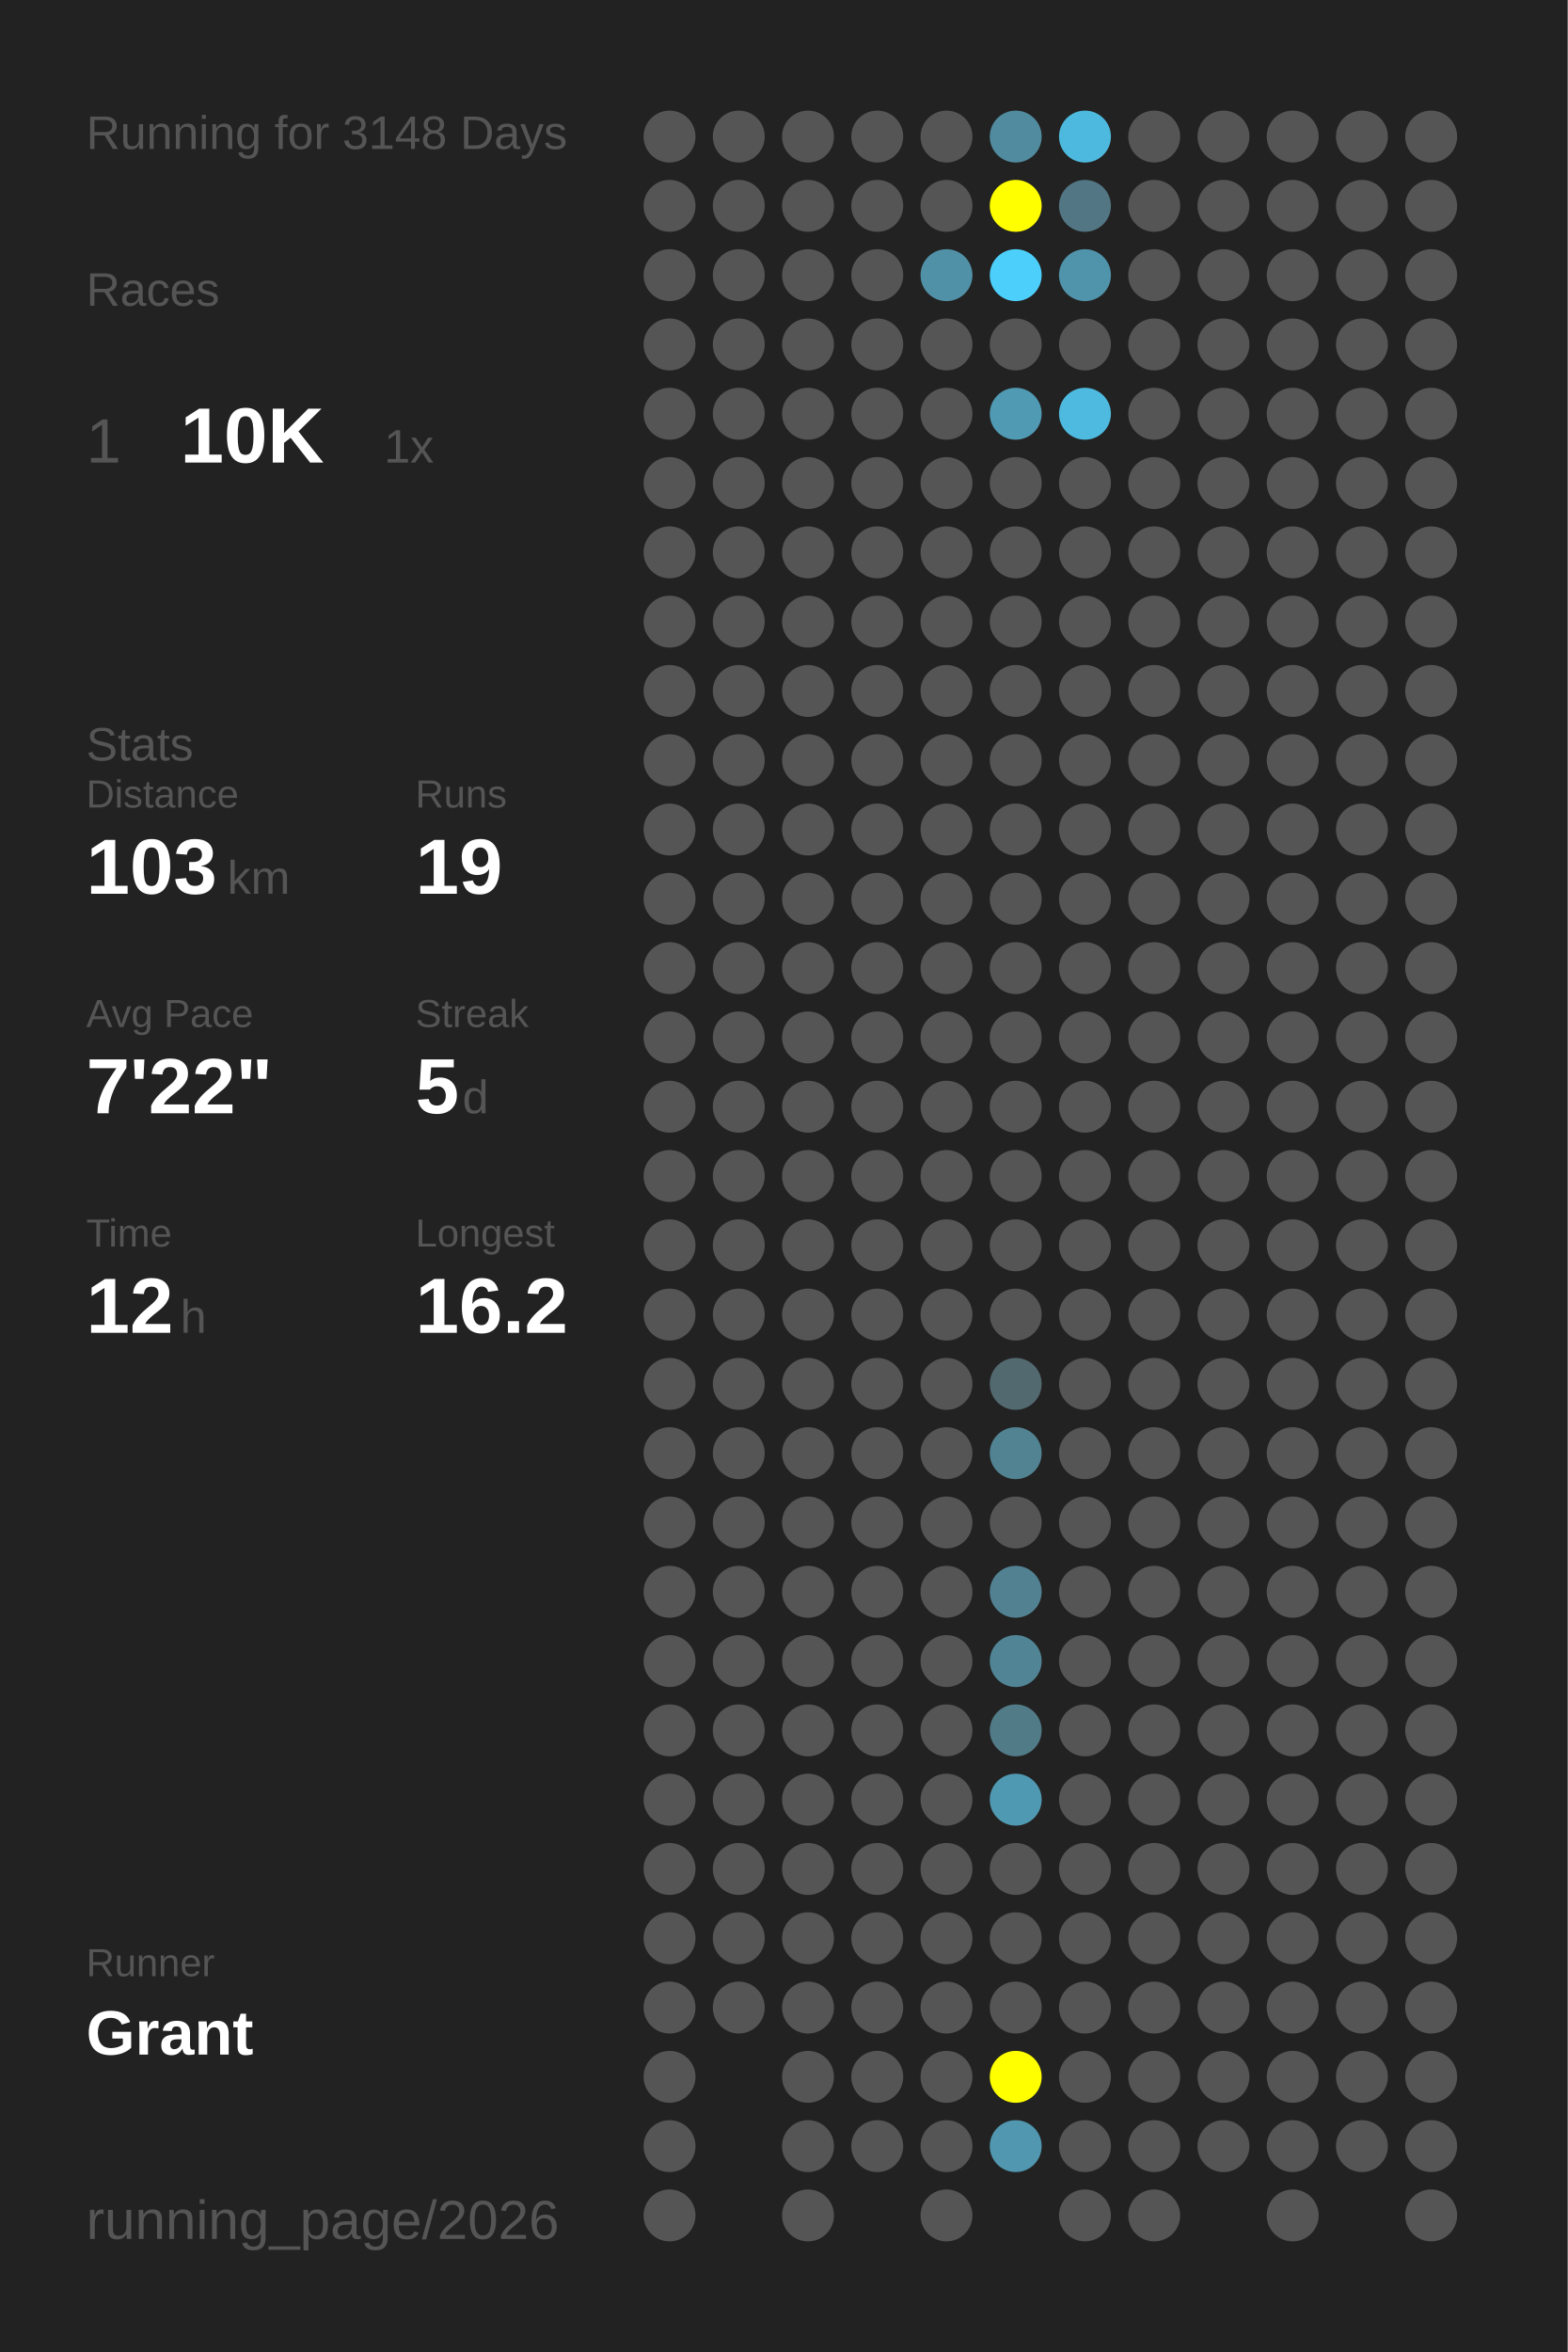
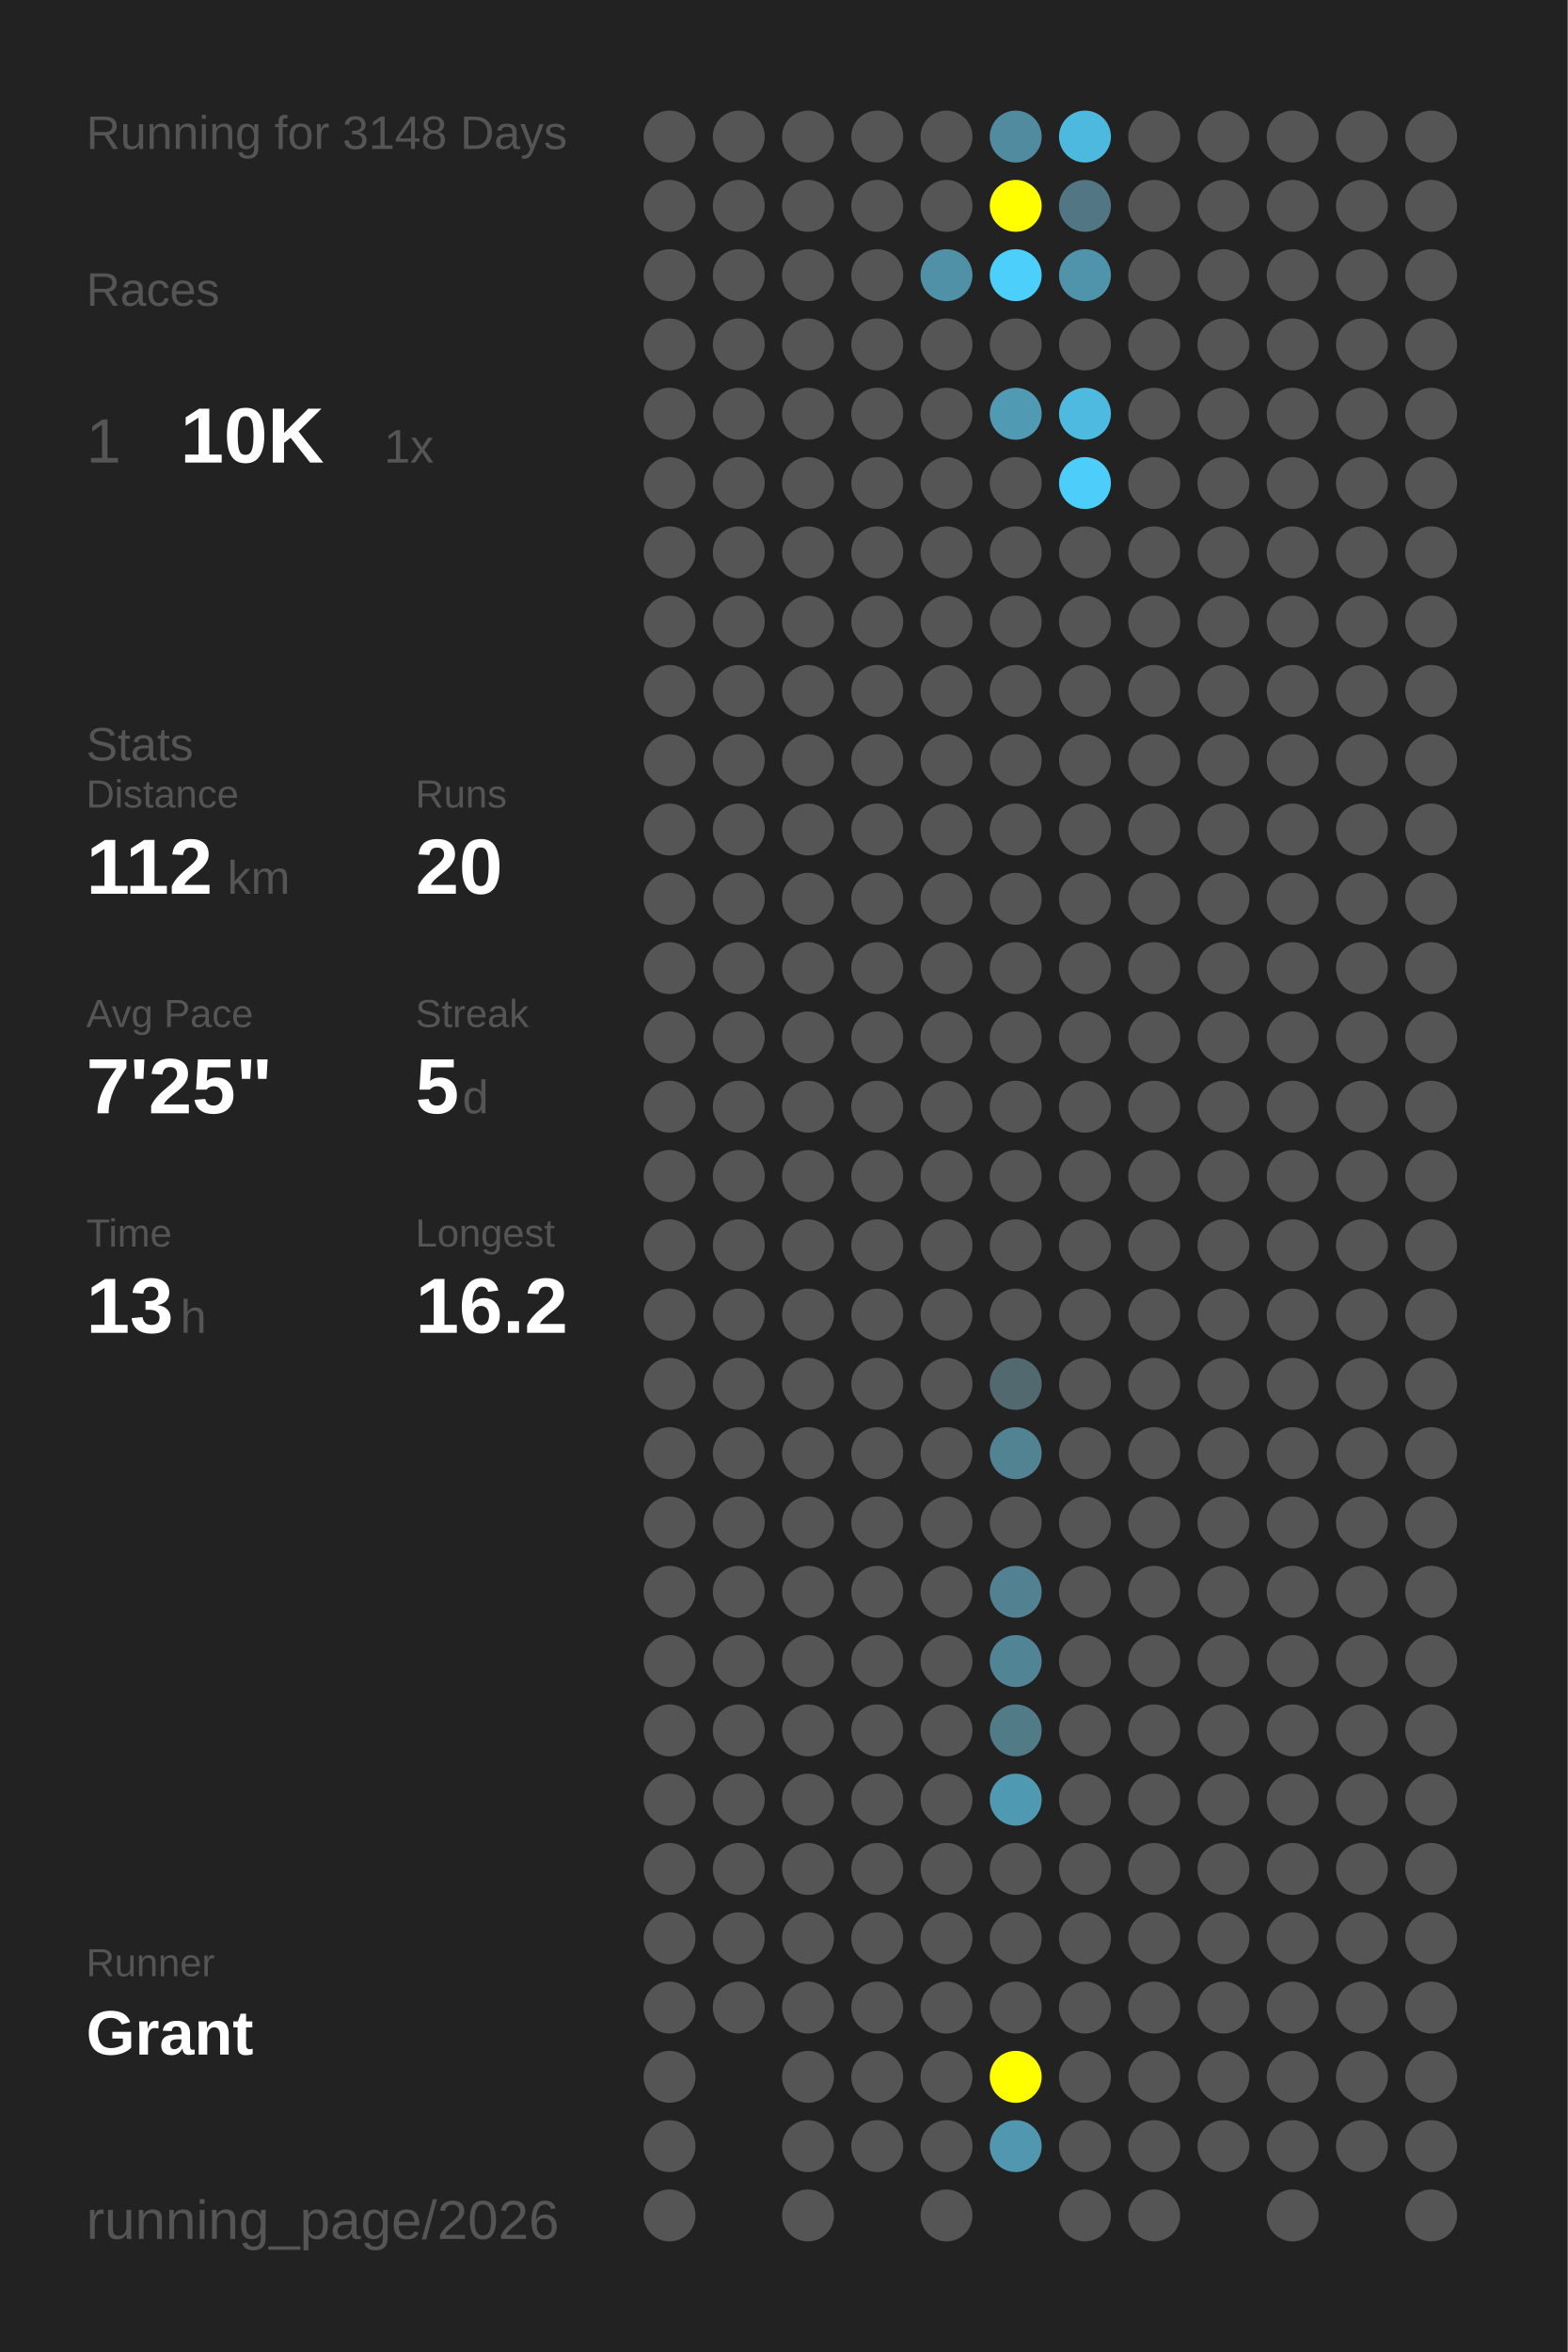
<svg xmlns="http://www.w3.org/2000/svg" baseProfile="full" height="300mm" version="1.1" viewBox="0,0,200,300" width="200mm">
  <defs />
  <rect fill="#222222" height="300" width="200" x="0" y="0" />
  <text fill="#555555" style="font-size:6px; font-family:Arial;" x="11" y="19">Running for 3148 Days</text>
  <text fill="#555555" style="font-size:6px; font-family:Arial;" x="11" y="39">Races</text>
  <text fill="#555555" style="font-size:8px; font-family:Arial;" x="11" y="59">1</text>
  <text fill="#FFFFFF" style="font-size:10px; font-family:Arial; font-weight:bold;" x="23" y="59">10K</text>
  <text fill="#555555" style="font-size:6px; font-family:Arial;" x="49" y="59">1x</text>
  <text fill="#555555" style="font-size:6px; font-family:Arial;" x="11" y="97">Stats</text>
  <text fill="#555555" style="font-size:5px; font-family:Arial;" x="11" y="103">Distance</text>
-   <text fill="#FFFFFF" style="font-size:10px; font-family:Arial; font-weight:bold;" x="11" y="114">103</text>
+   <text fill="#FFFFFF" style="font-size:10px; font-family:Arial; font-weight:bold;" x="11" y="114">112</text>
  <text fill="#555555" style="font-size:6px; font-family:Arial;" x="29" y="114">km</text>
  <text fill="#555555" style="font-size:5px; font-family:Arial;" x="53" y="103">Runs</text>
-   <text fill="#FFFFFF" style="font-size:10px; font-family:Arial; font-weight:bold;" x="53" y="114">19</text>
+   <text fill="#FFFFFF" style="font-size:10px; font-family:Arial; font-weight:bold;" x="53" y="114">20</text>
  <text fill="#555555" style="font-size:5px; font-family:Arial;" x="11" y="131">Avg Pace</text>
-   <text fill="#FFFFFF" style="font-size:10px; font-family:Arial; font-weight:bold;" x="11" y="142">7'22"</text>
+   <text fill="#FFFFFF" style="font-size:10px; font-family:Arial; font-weight:bold;" x="11" y="142">7'25"</text>
  <text fill="#555555" style="font-size:5px; font-family:Arial;" x="53" y="131">Streak</text>
  <text fill="#FFFFFF" style="font-size:10px; font-family:Arial; font-weight:bold;" x="53" y="142">5</text>
  <text fill="#555555" style="font-size:6px; font-family:Arial;" x="59" y="142">d</text>
  <text fill="#555555" style="font-size:5px; font-family:Arial;" x="11" y="159">Time</text>
-   <text fill="#FFFFFF" style="font-size:10px; font-family:Arial; font-weight:bold;" x="11" y="170">12</text>
+   <text fill="#FFFFFF" style="font-size:10px; font-family:Arial; font-weight:bold;" x="11" y="170">13</text>
  <text fill="#555555" style="font-size:6px; font-family:Arial;" x="23" y="170">h</text>
  <text fill="#555555" style="font-size:5px; font-family:Arial;" x="53" y="159">Longest</text>
  <text fill="#FFFFFF" style="font-size:10px; font-family:Arial; font-weight:bold;" x="53" y="170">16.2</text>
  <text fill="#555555" style="font-size:5px; font-family:Arial;" x="11" y="252.065">Runner</text>
  <text fill="#FFFFFF" style="font-size:8px; font-family:Arial; font-weight:bold;" x="11" y="262.065">Grant</text>
  <text fill="#555555" style="font-size:7px; font-family:Arial;" x="11" y="285.581">running_page/2026</text>
  <circle cx="85.417" cy="17.419" fill="#555555" r="3.312" />
  <circle cx="85.417" cy="26.258" fill="#555555" r="3.312" />
  <circle cx="85.417" cy="35.097" fill="#555555" r="3.312" />
  <circle cx="85.417" cy="43.935" fill="#555555" r="3.312" />
  <circle cx="85.417" cy="52.774" fill="#555555" r="3.312" />
  <circle cx="85.417" cy="61.613" fill="#555555" r="3.312" />
  <circle cx="85.417" cy="70.452" fill="#555555" r="3.312" />
  <circle cx="85.417" cy="79.29" fill="#555555" r="3.312" />
  <circle cx="85.417" cy="88.129" fill="#555555" r="3.312" />
  <circle cx="85.417" cy="96.968" fill="#555555" r="3.312" />
  <circle cx="85.417" cy="105.806" fill="#555555" r="3.312" />
  <circle cx="85.417" cy="114.645" fill="#555555" r="3.312" />
  <circle cx="85.417" cy="123.484" fill="#555555" r="3.312" />
  <circle cx="85.417" cy="132.323" fill="#555555" r="3.312" />
  <circle cx="85.417" cy="141.161" fill="#555555" r="3.312" />
  <circle cx="85.417" cy="150" fill="#555555" r="3.312" />
  <circle cx="85.417" cy="158.839" fill="#555555" r="3.312" />
  <circle cx="85.417" cy="167.677" fill="#555555" r="3.312" />
  <circle cx="85.417" cy="176.516" fill="#555555" r="3.312" />
  <circle cx="85.417" cy="185.355" fill="#555555" r="3.312" />
  <circle cx="85.417" cy="194.194" fill="#555555" r="3.312" />
  <circle cx="85.417" cy="203.032" fill="#555555" r="3.312" />
  <circle cx="85.417" cy="211.871" fill="#555555" r="3.312" />
  <circle cx="85.417" cy="220.71" fill="#555555" r="3.312" />
  <circle cx="85.417" cy="229.548" fill="#555555" r="3.312" />
  <circle cx="85.417" cy="238.387" fill="#555555" r="3.312" />
  <circle cx="85.417" cy="247.226" fill="#555555" r="3.312" />
  <circle cx="85.417" cy="256.065" fill="#555555" r="3.312" />
  <circle cx="85.417" cy="264.903" fill="#555555" r="3.312" />
  <circle cx="85.417" cy="273.742" fill="#555555" r="3.312" />
  <circle cx="85.417" cy="282.581" fill="#555555" r="3.312" />
  <circle cx="94.25" cy="17.419" fill="#555555" r="3.312" />
  <circle cx="94.25" cy="26.258" fill="#555555" r="3.312" />
  <circle cx="94.25" cy="35.097" fill="#555555" r="3.312" />
  <circle cx="94.25" cy="43.935" fill="#555555" r="3.312" />
  <circle cx="94.25" cy="52.774" fill="#555555" r="3.312" />
  <circle cx="94.25" cy="61.613" fill="#555555" r="3.312" />
  <circle cx="94.25" cy="70.452" fill="#555555" r="3.312" />
  <circle cx="94.25" cy="79.29" fill="#555555" r="3.312" />
  <circle cx="94.25" cy="88.129" fill="#555555" r="3.312" />
  <circle cx="94.25" cy="96.968" fill="#555555" r="3.312" />
  <circle cx="94.25" cy="105.806" fill="#555555" r="3.312" />
  <circle cx="94.25" cy="114.645" fill="#555555" r="3.312" />
  <circle cx="94.25" cy="123.484" fill="#555555" r="3.312" />
  <circle cx="94.25" cy="132.323" fill="#555555" r="3.312" />
  <circle cx="94.25" cy="141.161" fill="#555555" r="3.312" />
  <circle cx="94.25" cy="150" fill="#555555" r="3.312" />
  <circle cx="94.25" cy="158.839" fill="#555555" r="3.312" />
  <circle cx="94.25" cy="167.677" fill="#555555" r="3.312" />
  <circle cx="94.25" cy="176.516" fill="#555555" r="3.312" />
  <circle cx="94.25" cy="185.355" fill="#555555" r="3.312" />
  <circle cx="94.25" cy="194.194" fill="#555555" r="3.312" />
  <circle cx="94.25" cy="203.032" fill="#555555" r="3.312" />
  <circle cx="94.25" cy="211.871" fill="#555555" r="3.312" />
  <circle cx="94.25" cy="220.71" fill="#555555" r="3.312" />
  <circle cx="94.25" cy="229.548" fill="#555555" r="3.312" />
  <circle cx="94.25" cy="238.387" fill="#555555" r="3.312" />
  <circle cx="94.25" cy="247.226" fill="#555555" r="3.312" />
  <circle cx="94.25" cy="256.065" fill="#555555" r="3.312" />
  <circle cx="103.083" cy="17.419" fill="#555555" r="3.312" />
  <circle cx="103.083" cy="26.258" fill="#555555" r="3.312" />
  <circle cx="103.083" cy="35.097" fill="#555555" r="3.312" />
  <circle cx="103.083" cy="43.935" fill="#555555" r="3.312" />
  <circle cx="103.083" cy="52.774" fill="#555555" r="3.312" />
  <circle cx="103.083" cy="61.613" fill="#555555" r="3.312" />
  <circle cx="103.083" cy="70.452" fill="#555555" r="3.312" />
  <circle cx="103.083" cy="79.29" fill="#555555" r="3.312" />
  <circle cx="103.083" cy="88.129" fill="#555555" r="3.312" />
  <circle cx="103.083" cy="96.968" fill="#555555" r="3.312" />
  <circle cx="103.083" cy="105.806" fill="#555555" r="3.312" />
  <circle cx="103.083" cy="114.645" fill="#555555" r="3.312" />
  <circle cx="103.083" cy="123.484" fill="#555555" r="3.312" />
  <circle cx="103.083" cy="132.323" fill="#555555" r="3.312" />
  <circle cx="103.083" cy="141.161" fill="#555555" r="3.312" />
  <circle cx="103.083" cy="150" fill="#555555" r="3.312" />
  <circle cx="103.083" cy="158.839" fill="#555555" r="3.312" />
  <circle cx="103.083" cy="167.677" fill="#555555" r="3.312" />
  <circle cx="103.083" cy="176.516" fill="#555555" r="3.312" />
  <circle cx="103.083" cy="185.355" fill="#555555" r="3.312" />
  <circle cx="103.083" cy="194.194" fill="#555555" r="3.312" />
  <circle cx="103.083" cy="203.032" fill="#555555" r="3.312" />
  <circle cx="103.083" cy="211.871" fill="#555555" r="3.312" />
  <circle cx="103.083" cy="220.71" fill="#555555" r="3.312" />
  <circle cx="103.083" cy="229.548" fill="#555555" r="3.312" />
  <circle cx="103.083" cy="238.387" fill="#555555" r="3.312" />
  <circle cx="103.083" cy="247.226" fill="#555555" r="3.312" />
  <circle cx="103.083" cy="256.065" fill="#555555" r="3.312" />
  <circle cx="103.083" cy="264.903" fill="#555555" r="3.312" />
  <circle cx="103.083" cy="273.742" fill="#555555" r="3.312" />
  <circle cx="103.083" cy="282.581" fill="#555555" r="3.312" />
  <circle cx="111.917" cy="17.419" fill="#555555" r="3.312" />
  <circle cx="111.917" cy="26.258" fill="#555555" r="3.312" />
  <circle cx="111.917" cy="35.097" fill="#555555" r="3.312" />
  <circle cx="111.917" cy="43.935" fill="#555555" r="3.312" />
  <circle cx="111.917" cy="52.774" fill="#555555" r="3.312" />
  <circle cx="111.917" cy="61.613" fill="#555555" r="3.312" />
  <circle cx="111.917" cy="70.452" fill="#555555" r="3.312" />
  <circle cx="111.917" cy="79.29" fill="#555555" r="3.312" />
  <circle cx="111.917" cy="88.129" fill="#555555" r="3.312" />
  <circle cx="111.917" cy="96.968" fill="#555555" r="3.312" />
  <circle cx="111.917" cy="105.806" fill="#555555" r="3.312" />
  <circle cx="111.917" cy="114.645" fill="#555555" r="3.312" />
  <circle cx="111.917" cy="123.484" fill="#555555" r="3.312" />
  <circle cx="111.917" cy="132.323" fill="#555555" r="3.312" />
  <circle cx="111.917" cy="141.161" fill="#555555" r="3.312" />
  <circle cx="111.917" cy="150" fill="#555555" r="3.312" />
  <circle cx="111.917" cy="158.839" fill="#555555" r="3.312" />
  <circle cx="111.917" cy="167.677" fill="#555555" r="3.312" />
  <circle cx="111.917" cy="176.516" fill="#555555" r="3.312" />
  <circle cx="111.917" cy="185.355" fill="#555555" r="3.312" />
  <circle cx="111.917" cy="194.194" fill="#555555" r="3.312" />
  <circle cx="111.917" cy="203.032" fill="#555555" r="3.312" />
  <circle cx="111.917" cy="211.871" fill="#555555" r="3.312" />
  <circle cx="111.917" cy="220.71" fill="#555555" r="3.312" />
  <circle cx="111.917" cy="229.548" fill="#555555" r="3.312" />
  <circle cx="111.917" cy="238.387" fill="#555555" r="3.312" />
  <circle cx="111.917" cy="247.226" fill="#555555" r="3.312" />
  <circle cx="111.917" cy="256.065" fill="#555555" r="3.312" />
  <circle cx="111.917" cy="264.903" fill="#555555" r="3.312" />
  <circle cx="111.917" cy="273.742" fill="#555555" r="3.312" />
  <circle cx="120.75" cy="17.419" fill="#555555" r="3.312" />
  <circle cx="120.75" cy="26.258" fill="#555555" r="3.312" />
  <circle cx="120.75" cy="35.097" fill="#5191a7" r="3.312" />
  <circle cx="120.75" cy="43.935" fill="#555555" r="3.312" />
  <circle cx="120.75" cy="52.774" fill="#555555" r="3.312" />
  <circle cx="120.75" cy="61.613" fill="#555555" r="3.312" />
  <circle cx="120.75" cy="70.452" fill="#555555" r="3.312" />
  <circle cx="120.75" cy="79.29" fill="#555555" r="3.312" />
  <circle cx="120.75" cy="88.129" fill="#555555" r="3.312" />
  <circle cx="120.75" cy="96.968" fill="#555555" r="3.312" />
  <circle cx="120.75" cy="105.806" fill="#555555" r="3.312" />
  <circle cx="120.75" cy="114.645" fill="#555555" r="3.312" />
  <circle cx="120.75" cy="123.484" fill="#555555" r="3.312" />
  <circle cx="120.75" cy="132.323" fill="#555555" r="3.312" />
  <circle cx="120.75" cy="141.161" fill="#555555" r="3.312" />
  <circle cx="120.75" cy="150" fill="#555555" r="3.312" />
  <circle cx="120.75" cy="158.839" fill="#555555" r="3.312" />
  <circle cx="120.75" cy="167.677" fill="#555555" r="3.312" />
  <circle cx="120.75" cy="176.516" fill="#555555" r="3.312" />
  <circle cx="120.75" cy="185.355" fill="#555555" r="3.312" />
  <circle cx="120.75" cy="194.194" fill="#555555" r="3.312" />
  <circle cx="120.75" cy="203.032" fill="#555555" r="3.312" />
  <circle cx="120.75" cy="211.871" fill="#555555" r="3.312" />
  <circle cx="120.75" cy="220.71" fill="#555555" r="3.312" />
  <circle cx="120.75" cy="229.548" fill="#555555" r="3.312" />
  <circle cx="120.75" cy="238.387" fill="#555555" r="3.312" />
  <circle cx="120.75" cy="247.226" fill="#555555" r="3.312" />
  <circle cx="120.75" cy="256.065" fill="#555555" r="3.312" />
  <circle cx="120.75" cy="264.903" fill="#555555" r="3.312" />
  <circle cx="120.75" cy="273.742" fill="#555555" r="3.312" />
  <circle cx="120.75" cy="282.581" fill="#555555" r="3.312" />
  <circle cx="129.583" cy="17.419" fill="#518b9f" r="3.312" />
  <circle cx="129.583" cy="26.258" fill="#FFFF00" r="3.312" />
  <circle cx="129.583" cy="35.097" fill="#4dcffb" r="3.312" />
  <circle cx="129.583" cy="43.935" fill="#555555" r="3.312" />
  <circle cx="129.583" cy="52.774" fill="#509ab3" r="3.312" />
  <circle cx="129.583" cy="61.613" fill="#555555" r="3.312" />
  <circle cx="129.583" cy="70.452" fill="#555555" r="3.312" />
  <circle cx="129.583" cy="79.29" fill="#555555" r="3.312" />
  <circle cx="129.583" cy="88.129" fill="#555555" r="3.312" />
  <circle cx="129.583" cy="96.968" fill="#555555" r="3.312" />
  <circle cx="129.583" cy="105.806" fill="#555555" r="3.312" />
  <circle cx="129.583" cy="114.645" fill="#555555" r="3.312" />
  <circle cx="129.583" cy="123.484" fill="#555555" r="3.312" />
  <circle cx="129.583" cy="132.323" fill="#555555" r="3.312" />
  <circle cx="129.583" cy="141.161" fill="#555555" r="3.312" />
  <circle cx="129.583" cy="150" fill="#555555" r="3.312" />
  <circle cx="129.583" cy="158.839" fill="#555555" r="3.312" />
  <circle cx="129.583" cy="167.677" fill="#555555" r="3.312" />
  <circle cx="129.583" cy="176.516" fill="#536970" r="3.312" />
  <circle cx="129.583" cy="185.355" fill="#528393" r="3.312" />
  <circle cx="129.583" cy="194.194" fill="#555555" r="3.312" />
  <circle cx="129.583" cy="203.032" fill="#528191" r="3.312" />
  <circle cx="129.583" cy="211.871" fill="#518596" r="3.312" />
  <circle cx="129.583" cy="220.71" fill="#527b88" r="3.312" />
  <circle cx="129.583" cy="229.548" fill="#5099b2" r="3.312" />
  <circle cx="129.583" cy="238.387" fill="#555555" r="3.312" />
  <circle cx="129.583" cy="247.226" fill="#555555" r="3.312" />
  <circle cx="129.583" cy="256.065" fill="#555555" r="3.312" />
  <circle cx="129.583" cy="264.903" fill="#FFFF00" r="3.312" />
  <circle cx="129.583" cy="273.742" fill="#5097af" r="3.312" />
  <circle cx="138.417" cy="17.419" fill="#4eb9de" r="3.312" />
  <circle cx="138.417" cy="26.258" fill="#527683" r="3.312" />
  <circle cx="138.417" cy="35.097" fill="#5094ac" r="3.312" />
  <circle cx="138.417" cy="43.935" fill="#555555" r="3.312" />
  <circle cx="138.417" cy="52.774" fill="#4ebadf" r="3.312" />
-   <circle cx="138.417" cy="61.613" fill="#555555" r="3.312" />
+   <circle cx="138.417" cy="61.613" fill="#4dcdf9" r="3.312" />
  <circle cx="138.417" cy="70.452" fill="#555555" r="3.312" />
  <circle cx="138.417" cy="79.29" fill="#555555" r="3.312" />
  <circle cx="138.417" cy="88.129" fill="#555555" r="3.312" />
  <circle cx="138.417" cy="96.968" fill="#555555" r="3.312" />
  <circle cx="138.417" cy="105.806" fill="#555555" r="3.312" />
  <circle cx="138.417" cy="114.645" fill="#555555" r="3.312" />
  <circle cx="138.417" cy="123.484" fill="#555555" r="3.312" />
  <circle cx="138.417" cy="132.323" fill="#555555" r="3.312" />
  <circle cx="138.417" cy="141.161" fill="#555555" r="3.312" />
  <circle cx="138.417" cy="150" fill="#555555" r="3.312" />
  <circle cx="138.417" cy="158.839" fill="#555555" r="3.312" />
  <circle cx="138.417" cy="167.677" fill="#555555" r="3.312" />
  <circle cx="138.417" cy="176.516" fill="#555555" r="3.312" />
  <circle cx="138.417" cy="185.355" fill="#555555" r="3.312" />
  <circle cx="138.417" cy="194.194" fill="#555555" r="3.312" />
  <circle cx="138.417" cy="203.032" fill="#555555" r="3.312" />
  <circle cx="138.417" cy="211.871" fill="#555555" r="3.312" />
  <circle cx="138.417" cy="220.71" fill="#555555" r="3.312" />
  <circle cx="138.417" cy="229.548" fill="#555555" r="3.312" />
  <circle cx="138.417" cy="238.387" fill="#555555" r="3.312" />
  <circle cx="138.417" cy="247.226" fill="#555555" r="3.312" />
  <circle cx="138.417" cy="256.065" fill="#555555" r="3.312" />
  <circle cx="138.417" cy="264.903" fill="#555555" r="3.312" />
  <circle cx="138.417" cy="273.742" fill="#555555" r="3.312" />
  <circle cx="138.417" cy="282.581" fill="#555555" r="3.312" />
  <circle cx="147.25" cy="17.419" fill="#555555" r="3.312" />
  <circle cx="147.25" cy="26.258" fill="#555555" r="3.312" />
  <circle cx="147.25" cy="35.097" fill="#555555" r="3.312" />
  <circle cx="147.25" cy="43.935" fill="#555555" r="3.312" />
  <circle cx="147.25" cy="52.774" fill="#555555" r="3.312" />
  <circle cx="147.25" cy="61.613" fill="#555555" r="3.312" />
  <circle cx="147.25" cy="70.452" fill="#555555" r="3.312" />
  <circle cx="147.25" cy="79.29" fill="#555555" r="3.312" />
  <circle cx="147.25" cy="88.129" fill="#555555" r="3.312" />
  <circle cx="147.25" cy="96.968" fill="#555555" r="3.312" />
  <circle cx="147.25" cy="105.806" fill="#555555" r="3.312" />
  <circle cx="147.25" cy="114.645" fill="#555555" r="3.312" />
  <circle cx="147.25" cy="123.484" fill="#555555" r="3.312" />
  <circle cx="147.25" cy="132.323" fill="#555555" r="3.312" />
  <circle cx="147.25" cy="141.161" fill="#555555" r="3.312" />
  <circle cx="147.25" cy="150" fill="#555555" r="3.312" />
  <circle cx="147.25" cy="158.839" fill="#555555" r="3.312" />
  <circle cx="147.25" cy="167.677" fill="#555555" r="3.312" />
  <circle cx="147.25" cy="176.516" fill="#555555" r="3.312" />
  <circle cx="147.25" cy="185.355" fill="#555555" r="3.312" />
  <circle cx="147.25" cy="194.194" fill="#555555" r="3.312" />
  <circle cx="147.25" cy="203.032" fill="#555555" r="3.312" />
  <circle cx="147.25" cy="211.871" fill="#555555" r="3.312" />
  <circle cx="147.25" cy="220.71" fill="#555555" r="3.312" />
  <circle cx="147.25" cy="229.548" fill="#555555" r="3.312" />
  <circle cx="147.25" cy="238.387" fill="#555555" r="3.312" />
  <circle cx="147.25" cy="247.226" fill="#555555" r="3.312" />
  <circle cx="147.25" cy="256.065" fill="#555555" r="3.312" />
  <circle cx="147.25" cy="264.903" fill="#555555" r="3.312" />
  <circle cx="147.25" cy="273.742" fill="#555555" r="3.312" />
  <circle cx="147.25" cy="282.581" fill="#555555" r="3.312" />
  <circle cx="156.083" cy="17.419" fill="#555555" r="3.312" />
  <circle cx="156.083" cy="26.258" fill="#555555" r="3.312" />
  <circle cx="156.083" cy="35.097" fill="#555555" r="3.312" />
  <circle cx="156.083" cy="43.935" fill="#555555" r="3.312" />
  <circle cx="156.083" cy="52.774" fill="#555555" r="3.312" />
  <circle cx="156.083" cy="61.613" fill="#555555" r="3.312" />
  <circle cx="156.083" cy="70.452" fill="#555555" r="3.312" />
  <circle cx="156.083" cy="79.29" fill="#555555" r="3.312" />
  <circle cx="156.083" cy="88.129" fill="#555555" r="3.312" />
  <circle cx="156.083" cy="96.968" fill="#555555" r="3.312" />
  <circle cx="156.083" cy="105.806" fill="#555555" r="3.312" />
  <circle cx="156.083" cy="114.645" fill="#555555" r="3.312" />
  <circle cx="156.083" cy="123.484" fill="#555555" r="3.312" />
  <circle cx="156.083" cy="132.323" fill="#555555" r="3.312" />
  <circle cx="156.083" cy="141.161" fill="#555555" r="3.312" />
  <circle cx="156.083" cy="150" fill="#555555" r="3.312" />
  <circle cx="156.083" cy="158.839" fill="#555555" r="3.312" />
  <circle cx="156.083" cy="167.677" fill="#555555" r="3.312" />
  <circle cx="156.083" cy="176.516" fill="#555555" r="3.312" />
  <circle cx="156.083" cy="185.355" fill="#555555" r="3.312" />
  <circle cx="156.083" cy="194.194" fill="#555555" r="3.312" />
  <circle cx="156.083" cy="203.032" fill="#555555" r="3.312" />
  <circle cx="156.083" cy="211.871" fill="#555555" r="3.312" />
  <circle cx="156.083" cy="220.71" fill="#555555" r="3.312" />
  <circle cx="156.083" cy="229.548" fill="#555555" r="3.312" />
  <circle cx="156.083" cy="238.387" fill="#555555" r="3.312" />
  <circle cx="156.083" cy="247.226" fill="#555555" r="3.312" />
  <circle cx="156.083" cy="256.065" fill="#555555" r="3.312" />
  <circle cx="156.083" cy="264.903" fill="#555555" r="3.312" />
  <circle cx="156.083" cy="273.742" fill="#555555" r="3.312" />
  <circle cx="164.917" cy="17.419" fill="#555555" r="3.312" />
  <circle cx="164.917" cy="26.258" fill="#555555" r="3.312" />
  <circle cx="164.917" cy="35.097" fill="#555555" r="3.312" />
  <circle cx="164.917" cy="43.935" fill="#555555" r="3.312" />
  <circle cx="164.917" cy="52.774" fill="#555555" r="3.312" />
  <circle cx="164.917" cy="61.613" fill="#555555" r="3.312" />
  <circle cx="164.917" cy="70.452" fill="#555555" r="3.312" />
  <circle cx="164.917" cy="79.29" fill="#555555" r="3.312" />
  <circle cx="164.917" cy="88.129" fill="#555555" r="3.312" />
  <circle cx="164.917" cy="96.968" fill="#555555" r="3.312" />
  <circle cx="164.917" cy="105.806" fill="#555555" r="3.312" />
  <circle cx="164.917" cy="114.645" fill="#555555" r="3.312" />
  <circle cx="164.917" cy="123.484" fill="#555555" r="3.312" />
  <circle cx="164.917" cy="132.323" fill="#555555" r="3.312" />
  <circle cx="164.917" cy="141.161" fill="#555555" r="3.312" />
  <circle cx="164.917" cy="150" fill="#555555" r="3.312" />
  <circle cx="164.917" cy="158.839" fill="#555555" r="3.312" />
  <circle cx="164.917" cy="167.677" fill="#555555" r="3.312" />
  <circle cx="164.917" cy="176.516" fill="#555555" r="3.312" />
  <circle cx="164.917" cy="185.355" fill="#555555" r="3.312" />
  <circle cx="164.917" cy="194.194" fill="#555555" r="3.312" />
  <circle cx="164.917" cy="203.032" fill="#555555" r="3.312" />
  <circle cx="164.917" cy="211.871" fill="#555555" r="3.312" />
  <circle cx="164.917" cy="220.71" fill="#555555" r="3.312" />
  <circle cx="164.917" cy="229.548" fill="#555555" r="3.312" />
  <circle cx="164.917" cy="238.387" fill="#555555" r="3.312" />
  <circle cx="164.917" cy="247.226" fill="#555555" r="3.312" />
  <circle cx="164.917" cy="256.065" fill="#555555" r="3.312" />
  <circle cx="164.917" cy="264.903" fill="#555555" r="3.312" />
  <circle cx="164.917" cy="273.742" fill="#555555" r="3.312" />
  <circle cx="164.917" cy="282.581" fill="#555555" r="3.312" />
  <circle cx="173.75" cy="17.419" fill="#555555" r="3.312" />
  <circle cx="173.75" cy="26.258" fill="#555555" r="3.312" />
  <circle cx="173.75" cy="35.097" fill="#555555" r="3.312" />
  <circle cx="173.75" cy="43.935" fill="#555555" r="3.312" />
  <circle cx="173.75" cy="52.774" fill="#555555" r="3.312" />
  <circle cx="173.75" cy="61.613" fill="#555555" r="3.312" />
  <circle cx="173.75" cy="70.452" fill="#555555" r="3.312" />
  <circle cx="173.75" cy="79.29" fill="#555555" r="3.312" />
  <circle cx="173.75" cy="88.129" fill="#555555" r="3.312" />
  <circle cx="173.75" cy="96.968" fill="#555555" r="3.312" />
  <circle cx="173.75" cy="105.806" fill="#555555" r="3.312" />
  <circle cx="173.75" cy="114.645" fill="#555555" r="3.312" />
  <circle cx="173.75" cy="123.484" fill="#555555" r="3.312" />
  <circle cx="173.75" cy="132.323" fill="#555555" r="3.312" />
  <circle cx="173.75" cy="141.161" fill="#555555" r="3.312" />
  <circle cx="173.75" cy="150" fill="#555555" r="3.312" />
  <circle cx="173.75" cy="158.839" fill="#555555" r="3.312" />
  <circle cx="173.75" cy="167.677" fill="#555555" r="3.312" />
  <circle cx="173.75" cy="176.516" fill="#555555" r="3.312" />
  <circle cx="173.75" cy="185.355" fill="#555555" r="3.312" />
  <circle cx="173.75" cy="194.194" fill="#555555" r="3.312" />
  <circle cx="173.75" cy="203.032" fill="#555555" r="3.312" />
  <circle cx="173.75" cy="211.871" fill="#555555" r="3.312" />
  <circle cx="173.75" cy="220.71" fill="#555555" r="3.312" />
  <circle cx="173.75" cy="229.548" fill="#555555" r="3.312" />
  <circle cx="173.75" cy="238.387" fill="#555555" r="3.312" />
  <circle cx="173.75" cy="247.226" fill="#555555" r="3.312" />
  <circle cx="173.75" cy="256.065" fill="#555555" r="3.312" />
  <circle cx="173.75" cy="264.903" fill="#555555" r="3.312" />
  <circle cx="173.75" cy="273.742" fill="#555555" r="3.312" />
  <circle cx="182.583" cy="17.419" fill="#555555" r="3.312" />
  <circle cx="182.583" cy="26.258" fill="#555555" r="3.312" />
  <circle cx="182.583" cy="35.097" fill="#555555" r="3.312" />
  <circle cx="182.583" cy="43.935" fill="#555555" r="3.312" />
  <circle cx="182.583" cy="52.774" fill="#555555" r="3.312" />
  <circle cx="182.583" cy="61.613" fill="#555555" r="3.312" />
  <circle cx="182.583" cy="70.452" fill="#555555" r="3.312" />
  <circle cx="182.583" cy="79.29" fill="#555555" r="3.312" />
  <circle cx="182.583" cy="88.129" fill="#555555" r="3.312" />
  <circle cx="182.583" cy="96.968" fill="#555555" r="3.312" />
  <circle cx="182.583" cy="105.806" fill="#555555" r="3.312" />
  <circle cx="182.583" cy="114.645" fill="#555555" r="3.312" />
  <circle cx="182.583" cy="123.484" fill="#555555" r="3.312" />
  <circle cx="182.583" cy="132.323" fill="#555555" r="3.312" />
  <circle cx="182.583" cy="141.161" fill="#555555" r="3.312" />
  <circle cx="182.583" cy="150" fill="#555555" r="3.312" />
  <circle cx="182.583" cy="158.839" fill="#555555" r="3.312" />
  <circle cx="182.583" cy="167.677" fill="#555555" r="3.312" />
  <circle cx="182.583" cy="176.516" fill="#555555" r="3.312" />
  <circle cx="182.583" cy="185.355" fill="#555555" r="3.312" />
  <circle cx="182.583" cy="194.194" fill="#555555" r="3.312" />
  <circle cx="182.583" cy="203.032" fill="#555555" r="3.312" />
  <circle cx="182.583" cy="211.871" fill="#555555" r="3.312" />
  <circle cx="182.583" cy="220.71" fill="#555555" r="3.312" />
  <circle cx="182.583" cy="229.548" fill="#555555" r="3.312" />
  <circle cx="182.583" cy="238.387" fill="#555555" r="3.312" />
  <circle cx="182.583" cy="247.226" fill="#555555" r="3.312" />
  <circle cx="182.583" cy="256.065" fill="#555555" r="3.312" />
  <circle cx="182.583" cy="264.903" fill="#555555" r="3.312" />
  <circle cx="182.583" cy="273.742" fill="#555555" r="3.312" />
  <circle cx="182.583" cy="282.581" fill="#555555" r="3.312" />
</svg>
